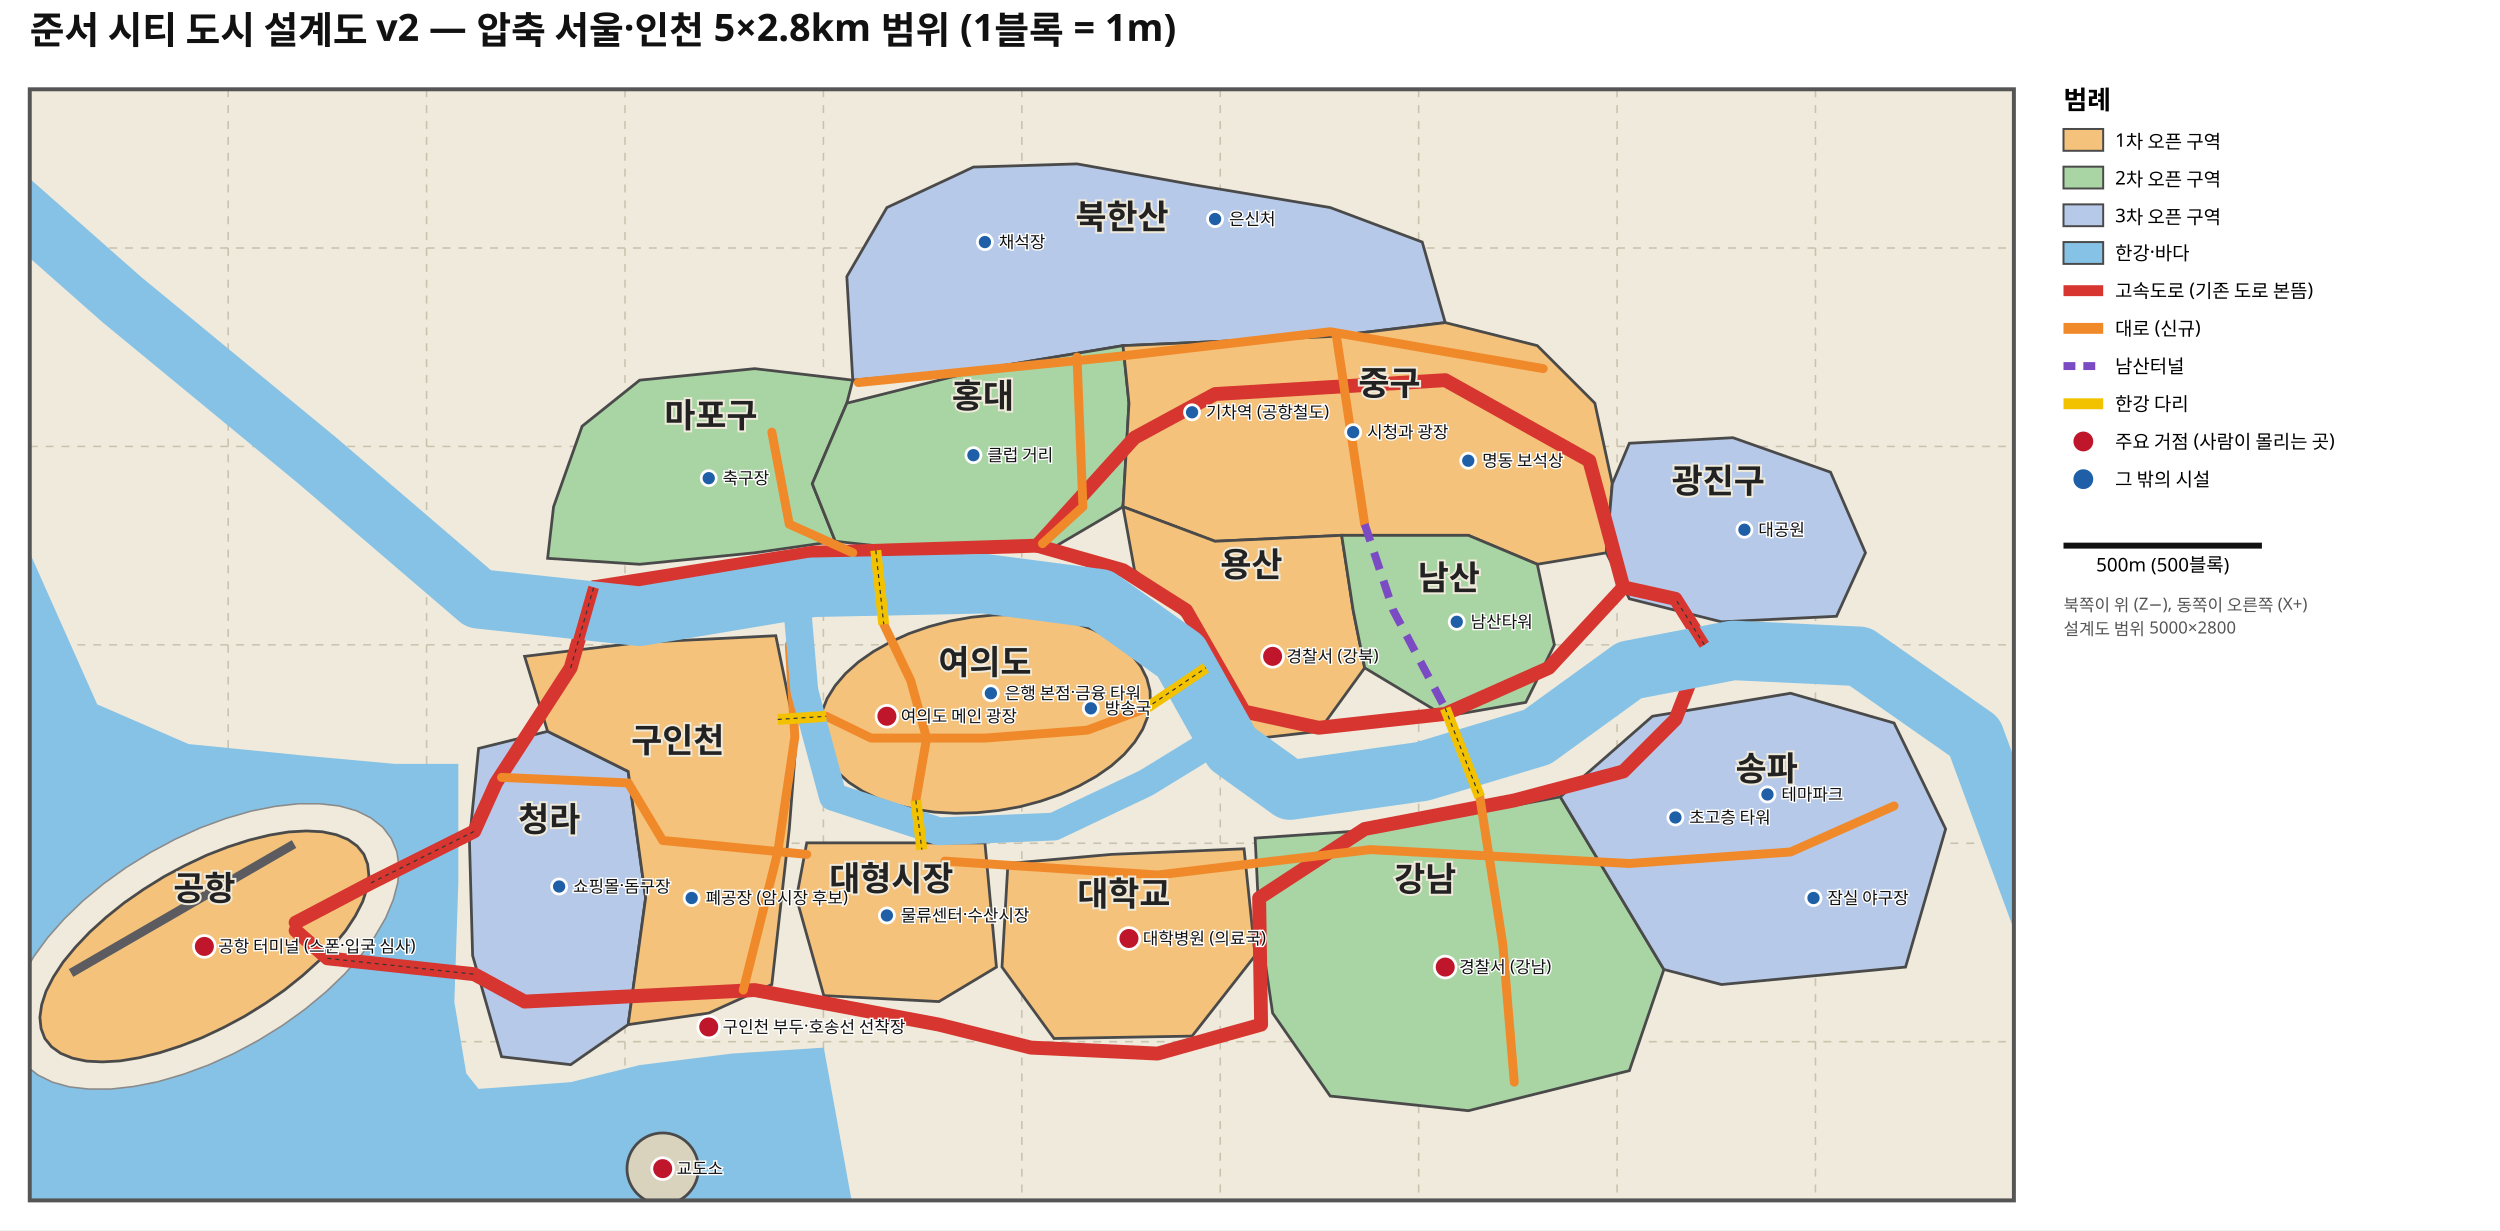
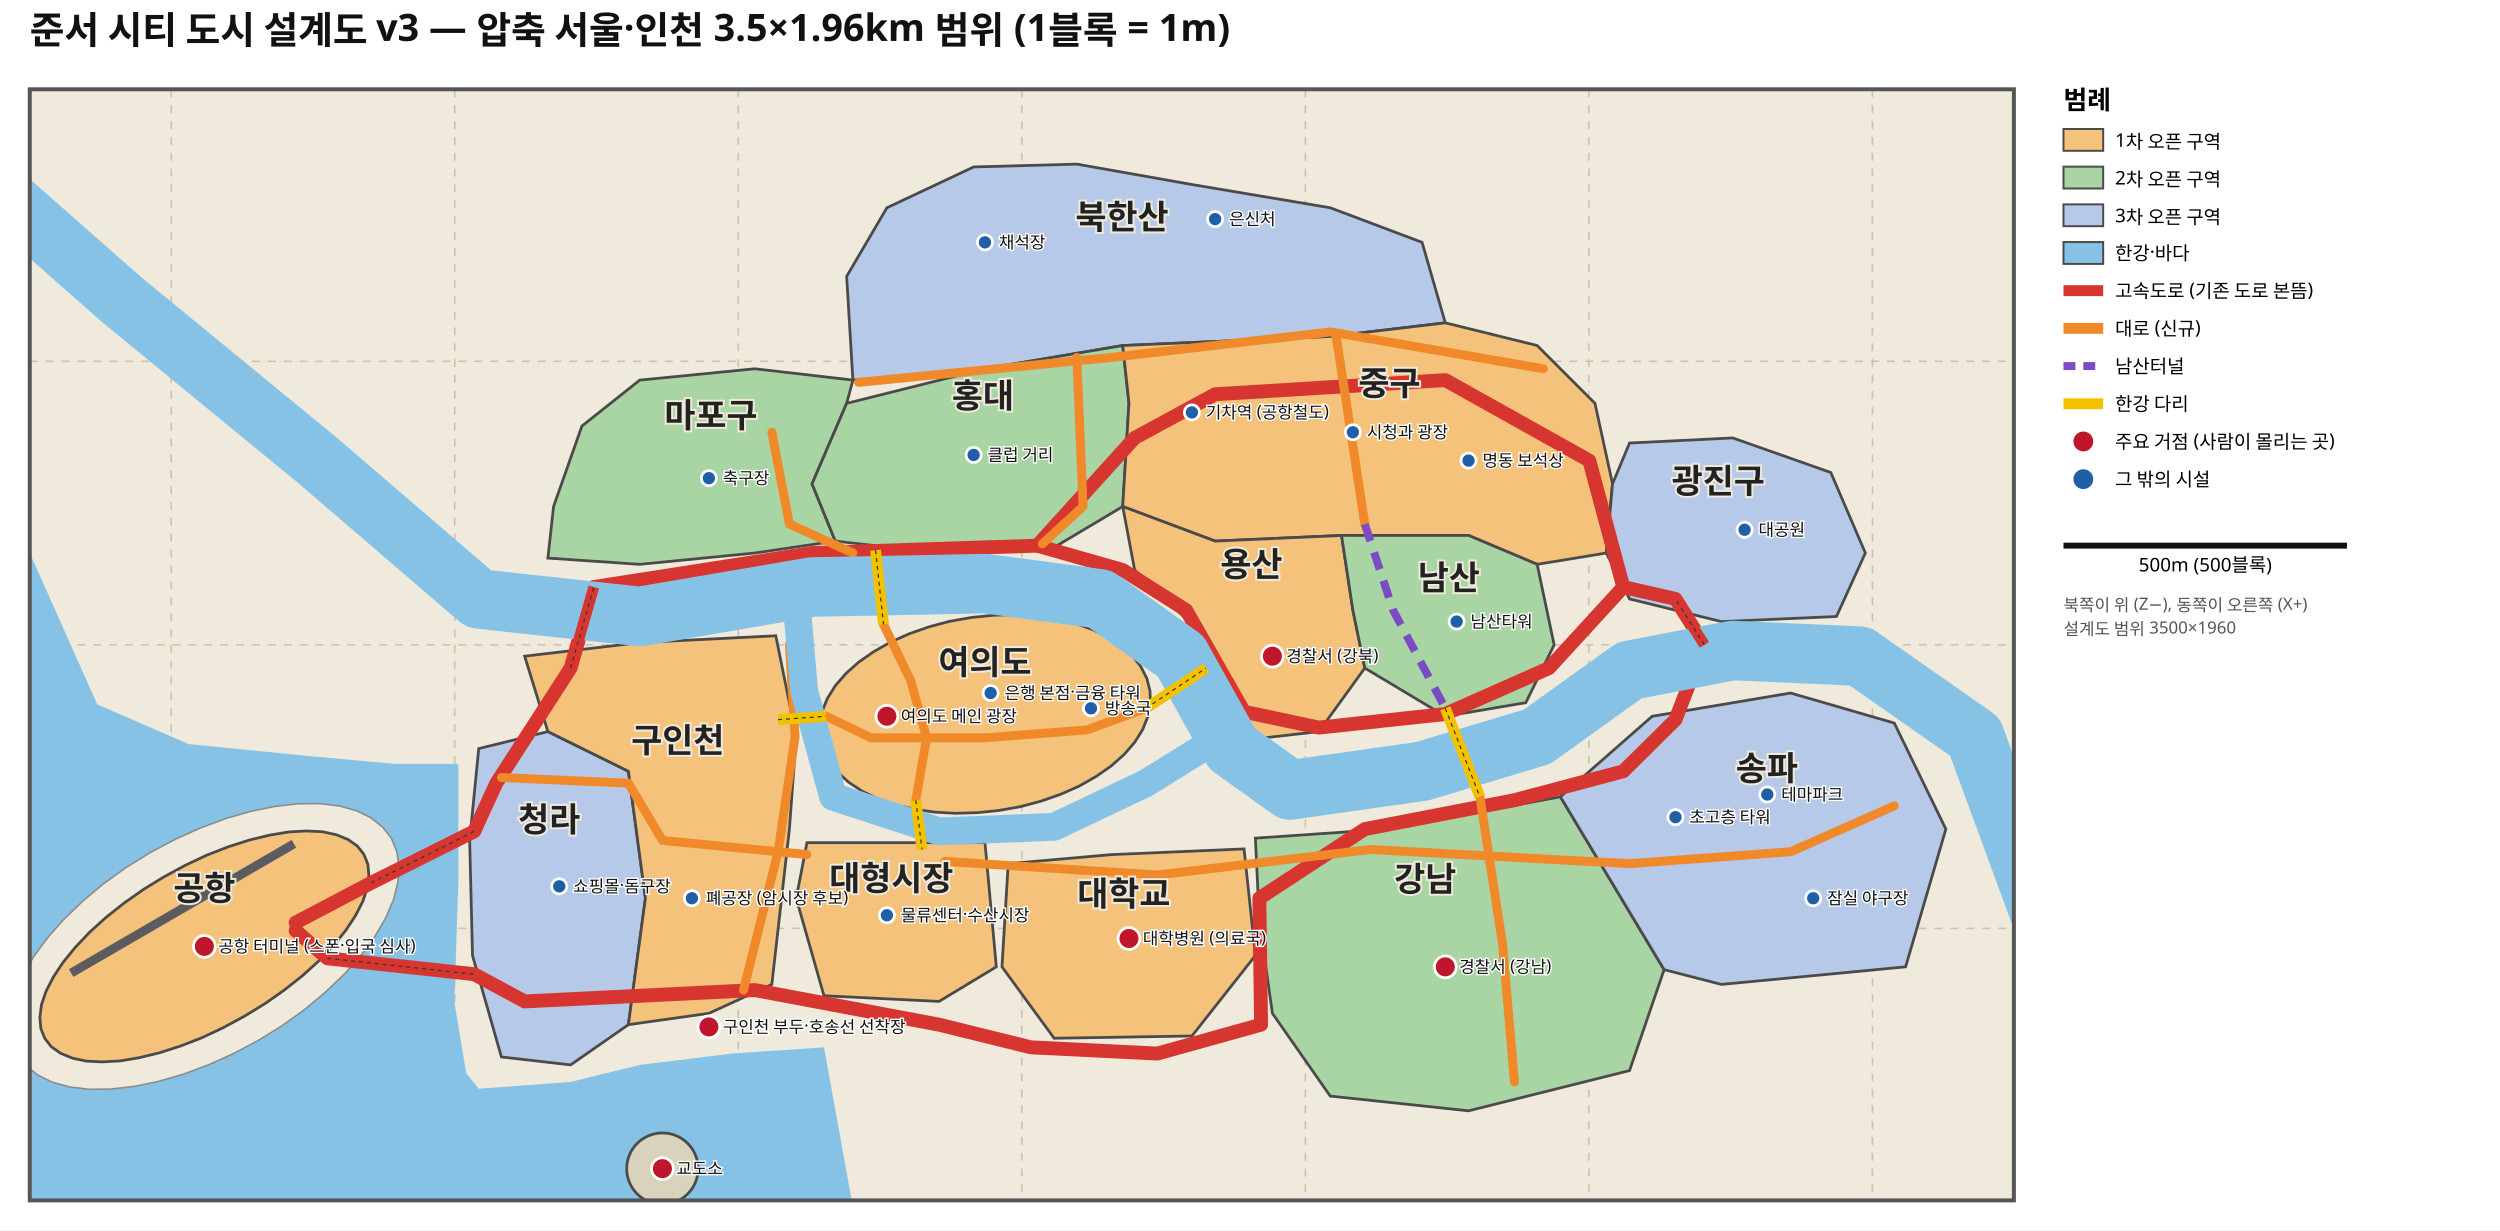
<svg xmlns="http://www.w3.org/2000/svg" viewBox="-5150 -3250 12600 6200" width="2520" height="1240" font-family="'WenQuanYi Zen Hei','Noto Sans KR','Malgun Gothic',sans-serif">
  <rect x="-5150" y="-3250" width="12600" height="6200" fill="#ffffff" />
  <defs>
    <clipPath id="border">
      <rect x="-5000" y="-2800" width="10000" height="5600" />
    </clipPath>
  </defs>
  <rect x="-5000" y="-2800" width="10000" height="5600" fill="#efeadb" />
  <g clip-path="url(#border)">
-     <line x1="-5000" y1="-2800" x2="-5000" y2="2800" stroke="#c9c2ad" stroke-width="8" stroke-dasharray="40 40" />
-     <text x="-5000" y="-2840" font-size="90" text-anchor="middle" fill="#777">X -2500</text>
-     <line x1="-4000" y1="-2800" x2="-4000" y2="2800" stroke="#c9c2ad" stroke-width="8" stroke-dasharray="40 40" />
-     <text x="-4000" y="-2840" font-size="90" text-anchor="middle" fill="#777">X -2000</text>
-     <line x1="-3000" y1="-2800" x2="-3000" y2="2800" stroke="#c9c2ad" stroke-width="8" stroke-dasharray="40 40" />
-     <text x="-3000" y="-2840" font-size="90" text-anchor="middle" fill="#777">X -1500</text>
-     <line x1="-2000" y1="-2800" x2="-2000" y2="2800" stroke="#c9c2ad" stroke-width="8" stroke-dasharray="40 40" />
-     <text x="-2000" y="-2840" font-size="90" text-anchor="middle" fill="#777">X -1000</text>
-     <line x1="-1000" y1="-2800" x2="-1000" y2="2800" stroke="#c9c2ad" stroke-width="8" stroke-dasharray="40 40" />
-     <text x="-1000" y="-2840" font-size="90" text-anchor="middle" fill="#777">X -500</text>
+     <line x1="-5716" y1="-2800" x2="-5716" y2="2800" stroke="#c9c2ad" stroke-width="8" stroke-dasharray="40 40" />
+     <text x="-5716" y="-2840" font-size="90" text-anchor="middle" fill="#777">X -2001</text>
+     <line x1="-4287" y1="-2800" x2="-4287" y2="2800" stroke="#c9c2ad" stroke-width="8" stroke-dasharray="40 40" />
+     <text x="-4287" y="-2840" font-size="90" text-anchor="middle" fill="#777">X -1500</text>
+     <line x1="-2858" y1="-2800" x2="-2858" y2="2800" stroke="#c9c2ad" stroke-width="8" stroke-dasharray="40 40" />
+     <text x="-2858" y="-2840" font-size="90" text-anchor="middle" fill="#777">X -1000</text>
+     <line x1="-1429" y1="-2800" x2="-1429" y2="2800" stroke="#c9c2ad" stroke-width="8" stroke-dasharray="40 40" />
+     <text x="-1429" y="-2840" font-size="90" text-anchor="middle" fill="#777">X -500</text>
    <line x1="0" y1="-2800" x2="0" y2="2800" stroke="#c9c2ad" stroke-width="8" stroke-dasharray="40 40" />
    <text x="0" y="-2840" font-size="90" text-anchor="middle" fill="#777">X 0</text>
-     <line x1="1000" y1="-2800" x2="1000" y2="2800" stroke="#c9c2ad" stroke-width="8" stroke-dasharray="40 40" />
-     <text x="1000" y="-2840" font-size="90" text-anchor="middle" fill="#777">X 500</text>
-     <line x1="2000" y1="-2800" x2="2000" y2="2800" stroke="#c9c2ad" stroke-width="8" stroke-dasharray="40 40" />
-     <text x="2000" y="-2840" font-size="90" text-anchor="middle" fill="#777">X 1000</text>
-     <line x1="3000" y1="-2800" x2="3000" y2="2800" stroke="#c9c2ad" stroke-width="8" stroke-dasharray="40 40" />
-     <text x="3000" y="-2840" font-size="90" text-anchor="middle" fill="#777">X 1500</text>
-     <line x1="4000" y1="-2800" x2="4000" y2="2800" stroke="#c9c2ad" stroke-width="8" stroke-dasharray="40 40" />
-     <text x="4000" y="-2840" font-size="90" text-anchor="middle" fill="#777">X 2000</text>
-     <line x1="5000" y1="-2800" x2="5000" y2="2800" stroke="#c9c2ad" stroke-width="8" stroke-dasharray="40 40" />
-     <text x="5000" y="-2840" font-size="90" text-anchor="middle" fill="#777">X 2500</text>
-     <line x1="-5000" y1="-3000" x2="5000" y2="-3000" stroke="#c9c2ad" stroke-width="8" stroke-dasharray="40 40" />
-     <text x="-5030" y="-2970" font-size="90" text-anchor="end" fill="#777">Z -1500</text>
-     <line x1="-5000" y1="-2000" x2="5000" y2="-2000" stroke="#c9c2ad" stroke-width="8" stroke-dasharray="40 40" />
-     <text x="-5030" y="-1970" font-size="90" text-anchor="end" fill="#777">Z -1000</text>
-     <line x1="-5000" y1="-1000" x2="5000" y2="-1000" stroke="#c9c2ad" stroke-width="8" stroke-dasharray="40 40" />
-     <text x="-5030" y="-970" font-size="90" text-anchor="end" fill="#777">Z -500</text>
+     <line x1="1429" y1="-2800" x2="1429" y2="2800" stroke="#c9c2ad" stroke-width="8" stroke-dasharray="40 40" />
+     <text x="1429" y="-2840" font-size="90" text-anchor="middle" fill="#777">X 500</text>
+     <line x1="2858" y1="-2800" x2="2858" y2="2800" stroke="#c9c2ad" stroke-width="8" stroke-dasharray="40 40" />
+     <text x="2858" y="-2840" font-size="90" text-anchor="middle" fill="#777">X 1000</text>
+     <line x1="4287" y1="-2800" x2="4287" y2="2800" stroke="#c9c2ad" stroke-width="8" stroke-dasharray="40 40" />
+     <text x="4287" y="-2840" font-size="90" text-anchor="middle" fill="#777">X 1500</text>
+     <line x1="-5000" y1="-2858" x2="5000" y2="-2858" stroke="#c9c2ad" stroke-width="8" stroke-dasharray="40 40" />
+     <text x="-5030" y="-2828" font-size="90" text-anchor="end" fill="#777">Z -1000</text>
+     <line x1="-5000" y1="-1429" x2="5000" y2="-1429" stroke="#c9c2ad" stroke-width="8" stroke-dasharray="40 40" />
+     <text x="-5030" y="-1399" font-size="90" text-anchor="end" fill="#777">Z -500</text>
    <line x1="-5000" y1="0" x2="5000" y2="0" stroke="#c9c2ad" stroke-width="8" stroke-dasharray="40 40" />
    <text x="-5030" y="30" font-size="90" text-anchor="end" fill="#777">Z 0</text>
-     <line x1="-5000" y1="1000" x2="5000" y2="1000" stroke="#c9c2ad" stroke-width="8" stroke-dasharray="40 40" />
-     <text x="-5030" y="1030" font-size="90" text-anchor="end" fill="#777">Z 500</text>
-     <line x1="-5000" y1="2000" x2="5000" y2="2000" stroke="#c9c2ad" stroke-width="8" stroke-dasharray="40 40" />
-     <text x="-5030" y="2030" font-size="90" text-anchor="end" fill="#777">Z 1000</text>
-     <polygon points="-5986.0,-1218.0 -5000.0,-464.0 -4660.0,300.0 -4200.0,500.0 -3600.0,560.0 -3160.0,600.0 -2840.0,600.0 -2840.0,1200.0 -2860.0,1800.0 -2800.0,2160.0 -2738.0,2238.0 -2274.0,2204.0 -1926.0,2118.0 -1462.0,2060.0 -998.0,2030.0 -766.0,3306.0 -5986.0,3306.0" fill="#86c2e6" />
-     <circle cx="-1810.0" cy="2640.0" r="180.0" fill="#d9d2bd" stroke="#4a4a4a" stroke-width="14" />
-     <polygon points="-3178,976 -3150,1042 -3139,1117 -3145,1198 -3168,1285 -3206,1376 -3261,1470 -3330,1564 -3412,1658 -3507,1749 -3612,1836 -3726,1918 -3847,1993 -3972,2060 -4100,2118 -4228,2165 -4355,2202 -4477,2226 -4593,2239 -4701,2239 -4800,2228 -4886,2204 -4959,2168 -5019,2121 -5062,2064 -5090,1998 -5101,1923 -5095,1842 -5072,1755 -5034,1664 -4979,1570 -4910,1476 -4828,1383 -4733,1291 -4628,1204 -4514,1122 -4393,1047 -4268,980 -4140,922 -4012,875 -3885,838 -3763,814 -3647,801 -3539,801 -3440,812 -3354,836 -3281,872 -3221,919" fill="#efeadb" stroke="#8a8a8a" stroke-width="8" />
-     <polygon points="-852.0,-1334.0 -882.0,-1856.0 -680.0,-2204.0 -244.0,-2408.0 278.0,-2424.0 858.0,-2320.0 1554.0,-2204.0 2018.0,-2030.0 2134.0,-1624.0 1554.0,-1554.0 510.0,-1508.0 -186.0,-1392.0" fill="#b7c9e8" stroke="#4a4a4a" stroke-width="14" />
-     <polygon points="-2390.0,-436.0 -2360.0,-696.0 -2216.0,-1102.0 -1926.0,-1334.0 -1346.0,-1392.0 -852.0,-1334.0 -882.0,-1218.0 -1056.0,-812.0 -940.0,-522.0 -1346.0,-464.0 -1926.0,-406.0" fill="#a9d4a3" stroke="#4a4a4a" stroke-width="14" />
-     <polygon points="-186.0,-1392.0 510.0,-1508.0 540.0,-1218.0 510.0,-696.0 162.0,-492.0 -418.0,-464.0 -940.0,-522.0 -1056.0,-812.0 -882.0,-1218.0" fill="#a9d4a3" stroke="#4a4a4a" stroke-width="14" />
-     <polygon points="510.0,-1508.0 1554.0,-1554.0 2134.0,-1624.0 2598.0,-1508.0 2888.0,-1218.0 2976.0,-812.0 2946.0,-464.0 2598.0,-406.0 2250.0,-552.0 1612.0,-552.0 974.0,-522.0 510.0,-696.0 540.0,-1218.0" fill="#f4c27a" stroke="#4a4a4a" stroke-width="14" />
-     <polygon points="2946.0,-464.0 2976.0,-812.0 3062.0,-1016.0 3584.0,-1044.0 4076.0,-870.0 4252.0,-464.0 4106.0,-144.0 3526.0,-116.0 3062.0,-232.0" fill="#b7c9e8" stroke="#4a4a4a" stroke-width="14" />
-     <polygon points="510.0,-696.0 974.0,-522.0 1612.0,-552.0 1670.0,-174.0 1728.0,116.0 1496.0,436.0 1148.0,476.0 1004.0,232.0 858.0,-104.0 568.0,-376.0" fill="#f4c27a" stroke="#4a4a4a" stroke-width="14" />
-     <polygon points="1612.0,-552.0 2250.0,-552.0 2598.0,-406.0 2684.0,0.0 2540.0,290.0 2134.0,360.0 1728.0,116.0 1670.0,-174.0" fill="#a9d4a3" stroke="#4a4a4a" stroke-width="14" />
-     <polygon points="646,231 648,296 635,361 609,426 569,490 516,552 451,610 375,663 289,711 196,753 95,788 -10,816 -118,835 -227,846 -335,849 -441,843 -543,828 -638,806 -726,775 -804,737 -872,693 -928,642 -972,587 -1002,527 -1018,465 -1020,400 -1007,335 -981,270 -941,206 -888,144 -823,86 -747,33 -661,-15 -568,-57 -467,-92 -362,-120 -254,-139 -145,-150 -37,-153 69,-147 171,-132 266,-110 354,-79 432,-41 500,3 556,54 600,109 630,169" fill="#f4c27a" stroke="#4a4a4a" stroke-width="14" />
-     <polygon points="-3316,1056 -3297,1106 -3291,1163 -3300,1226 -3322,1294 -3359,1366 -3408,1441 -3470,1516 -3542,1592 -3625,1667 -3716,1740 -3814,1808 -3917,1872 -4024,1929 -4132,1980 -4240,2022 -4346,2056 -4448,2081 -4545,2097 -4634,2102 -4714,2098 -4785,2083 -4844,2059 -4890,2026 -4924,1984 -4943,1934 -4949,1877 -4940,1814 -4918,1746 -4881,1674 -4832,1599 -4770,1524 -4698,1448 -4615,1373 -4524,1300 -4426,1232 -4323,1168 -4216,1111 -4108,1060 -4000,1018 -3894,984 -3792,959 -3695,943 -3606,938 -3526,942 -3455,957 -3396,981 -3350,1014" fill="#f4c27a" stroke="#4a4a4a" stroke-width="14" />
-     <polygon points="-2738.0,522.0 -2390.0,436.0 -1984.0,638.0 -1896.0,1276.0 -1984.0,1914.0 -2274.0,2116.0 -2622.0,2076.0 -2768.0,1566.0 -2784.0,986.0" fill="#b7c9e8" stroke="#4a4a4a" stroke-width="14" />
-     <polygon points="-2506.0,58.0 -1926.0,-12.0 -1240.0,-46.0 -1136.0,464.0 -1172.0,928.0 -1260.0,1712.0 -1578.0,1856.0 -1984.0,1914.0 -1896.0,1276.0 -1984.0,638.0 -2390.0,436.0" fill="#f4c27a" stroke="#4a4a4a" stroke-width="14" />
-     <polygon points="-1084.0,998.0 -186.0,998.0 -128.0,1624.0 -418.0,1798.0 -998.0,1768.0 -1136.0,1276.0" fill="#f4c27a" stroke="#4a4a4a" stroke-width="14" />
-     <polygon points="-70.0,1102.0 452.0,1056.0 1120.0,1028.0 1176.0,1566.0 858.0,1972.0 162.0,1984.0 -100.0,1624.0" fill="#f4c27a" stroke="#4a4a4a" stroke-width="14" />
-     <polygon points="1176.0,974.0 1844.0,928.0 2714.0,766.0 3236.0,1636.0 3062.0,2146.0 2250.0,2348.0 1554.0,2274.0 1264.0,1856.0 1196.0,1392.0" fill="#a9d4a3" stroke="#4a4a4a" stroke-width="14" />
-     <polygon points="2714.0,766.0 3178.0,360.0 3874.0,244.0 4396.0,394.0 4656.0,928.0 4454.0,1624.0 3526.0,1712.0 3236.0,1636.0" fill="#b7c9e8" stroke="#4a4a4a" stroke-width="14" />
-     <polyline points="-3660.0,1400.0 -3280.0,1200.0 -2760.0,940.0 -2650.0,696.0 -2274.0,116.0 -2158.0,-290.0" fill="none" stroke="#d6362f" stroke-width="70" stroke-linejoin="round" stroke-linecap="round" />
-     <polyline points="-2158.0,-290.0 -1056.0,-464.0 76.0,-500.0 568.0,-1044.0 974.0,-1264.0 2134.0,-1334.0 2860.0,-928.0 3032.0,-290.0" fill="none" stroke="#d6362f" stroke-width="70" stroke-linejoin="round" stroke-linecap="round" />
-     <polyline points="76.0,-500.0 510.0,-376.0 828.0,-174.0 1120.0,336.0 1496.0,418.0 2134.0,348.0 2656.0,116.0 3032.0,-290.0" fill="none" stroke="#d6362f" stroke-width="70" stroke-linejoin="round" stroke-linecap="round" />
-     <polyline points="-3660.0,1440.0 -3500.0,1580.0 -2760.0,1660.0 -2506.0,1798.0 -1346.0,1740.0 -418.0,1914.0 46.0,2030.0 684.0,2060.0 1206.0,1914.0 1196.0,1276.0 1728.0,928.0 2482.0,784.0 3032.0,638.0 3294.0,376.0 3440.0,0.0 3294.0,-232.0 3032.0,-290.0" fill="none" stroke="#d6362f" stroke-width="70" stroke-linejoin="round" stroke-linecap="round" />
-     <polyline points="-824.0,-1322.0 452.0,-1450.0 1554.0,-1578.0 2628.0,-1392.0" fill="none" stroke="#f0892a" stroke-width="45" stroke-linejoin="round" stroke-linecap="round" />
-     <polyline points="278.0,-1450.0 308.0,-696.0 104.0,-510.0" fill="none" stroke="#f0892a" stroke-width="45" stroke-linejoin="round" stroke-linecap="round" />
-     <polyline points="-1260.0,-1072.0 -1172.0,-608.0 -852.0,-464.0" fill="none" stroke="#f0892a" stroke-width="45" stroke-linejoin="round" stroke-linecap="round" />
-     <polyline points="1584.0,-1566.0 1728.0,-608.0" fill="none" stroke="#f0892a" stroke-width="45" stroke-linejoin="round" stroke-linecap="round" />
-     <polyline points="2308.0,766.0 2424.0,1508.0 2482.0,2204.0" fill="none" stroke="#f0892a" stroke-width="45" stroke-linejoin="round" stroke-linecap="round" />
-     <polyline points="-388.0,1090.0 684.0,1160.0 1756.0,1032.0 3062.0,1102.0 3874.0,1044.0 4396.0,812.0" fill="none" stroke="#f0892a" stroke-width="45" stroke-linejoin="round" stroke-linecap="round" />
-     <polyline points="-2622.0,668.0 -1984.0,696.0 -1810.0,986.0 -1084.0,1056.0" fill="none" stroke="#f0892a" stroke-width="45" stroke-linejoin="round" stroke-linecap="round" />
-     <polyline points="-1172.0,0.0 -1144.0,464.0 -1230.0,1044.0 -1404.0,1740.0" fill="none" stroke="#f0892a" stroke-width="45" stroke-linejoin="round" stroke-linecap="round" />
-     <polyline points="1728.0,-608.0 1872.0,-174.0 2134.0,320.0" fill="none" stroke="#7b4bc4" stroke-width="40" stroke-dasharray="90 60" />
-     <polyline points="-4792.0,1654.0 -3668.0,1004.0" fill="none" stroke="#5b5b60" stroke-width="45" stroke-linecap="butt" />
-     <polyline points="-986.0,360.0 -760.0,470.0 -186.0,470.0 330.0,430.0 626.0,320.0" fill="none" stroke="#f0892a" stroke-width="45" stroke-linejoin="round" stroke-linecap="round" />
-     <polyline points="-696.0,-104.0 -560.0,180.0 -480.0,470.0" fill="none" stroke="#f0892a" stroke-width="45" stroke-linejoin="round" stroke-linecap="round" />
-     <polyline points="-480.0,470.0 -534.0,784.0" fill="none" stroke="#f0892a" stroke-width="45" stroke-linejoin="round" stroke-linecap="round" />
-     <polyline points="-5522.0,-2610.0 -4536.0,-1740.0 -3550.0,-928.0 -2738.0,-232.0 -1926.0,-144.0 -1056.0,-290.0 -186.0,-308.0 394.0,-232.0 800.0,58.0 1060.0,522.0 1352.0,732.0 2018.0,638.0 2598.0,464.0 3062.0,128.0 3584.0,28.0 4222.0,58.0 4802.0,464.0 5208.0,1566.0 5556.0,3248.0" fill="none" stroke="#86c2e6" stroke-width="300.0" stroke-linejoin="round" stroke-linecap="round" />
-     <polyline points="-1136.0,-232.0 -1096.0,232.0 -952.0,766.0 -418.0,940.0 162.0,916.0 626.0,696.0 1004.0,464.0" fill="none" stroke="#86c2e6" stroke-width="140.0" stroke-linejoin="round" stroke-linecap="round" />
-     <polyline points="-736.0,-476.0 -696.0,-104.0" fill="none" stroke="#f2c200" stroke-width="55" stroke-linecap="butt" />
-     <polyline points="-736.0,-476.0 -696.0,-104.0" fill="none" stroke="#333" stroke-width="6" stroke-dasharray="20 20" />
-     <polyline points="-1230.0,376.0 -986.0,360.0" fill="none" stroke="#f2c200" stroke-width="55" stroke-linecap="butt" />
-     <polyline points="-1230.0,376.0 -986.0,360.0" fill="none" stroke="#333" stroke-width="6" stroke-dasharray="20 20" />
-     <polyline points="626.0,320.0 928.0,116.0" fill="none" stroke="#f2c200" stroke-width="55" stroke-linecap="butt" />
-     <polyline points="626.0,320.0 928.0,116.0" fill="none" stroke="#333" stroke-width="6" stroke-dasharray="20 20" />
-     <polyline points="2134.0,320.0 2308.0,766.0" fill="none" stroke="#f2c200" stroke-width="55" stroke-linecap="butt" />
-     <polyline points="2134.0,320.0 2308.0,766.0" fill="none" stroke="#333" stroke-width="6" stroke-dasharray="20 20" />
-     <polyline points="-534.0,784.0 -504.0,1032.0" fill="none" stroke="#f2c200" stroke-width="55" stroke-linecap="butt" />
-     <polyline points="-534.0,784.0 -504.0,1032.0" fill="none" stroke="#333" stroke-width="6" stroke-dasharray="20 20" />
-     <polyline points="-2274.0,116.0 -2158.0,-290.0" fill="none" stroke="#d6362f" stroke-width="55" stroke-linecap="butt" />
-     <polyline points="-2274.0,116.0 -2158.0,-290.0" fill="none" stroke="#333" stroke-width="6" stroke-dasharray="20 20" />
-     <polyline points="3440.0,0.0 3294.0,-232.0" fill="none" stroke="#d6362f" stroke-width="55" stroke-linecap="butt" />
-     <polyline points="3440.0,0.0 3294.0,-232.0" fill="none" stroke="#333" stroke-width="6" stroke-dasharray="20 20" />
+     <line x1="-5000" y1="1429" x2="5000" y2="1429" stroke="#c9c2ad" stroke-width="8" stroke-dasharray="40 40" />
+     <text x="-5030" y="1459" font-size="90" text-anchor="end" fill="#777">Z 500</text>
+     <polygon points="-5985.714,-1217.143 -5000.0,-462.857 -4660.0,300.0 -4200.0,500.0 -3600.0,560.0 -3160.0,600.0 -2840.0,600.0 -2840.0,1200.0 -2860.0,1800.0 -2800.0,2160.0 -2737.143,2237.143 -2274.286,2202.857 -1925.714,2117.143 -1462.857,2060.0 -997.143,2028.571 -765.714,3305.714 -5985.714,3305.714" fill="#86c2e6" />
+     <circle cx="-1811.429" cy="2640.0" r="180.0" fill="#d9d2bd" stroke="#4a4a4a" stroke-width="14" />
+     <polygon points="-3177,976 -3150,1042 -3139,1117 -3145,1198 -3167,1285 -3206,1376 -3260,1469 -3330,1564 -3412,1657 -3507,1748 -3612,1836 -3726,1918 -3847,1993 -3973,2060 -4100,2117 -4229,2165 -4355,2201 -4477,2226 -4594,2239 -4702,2240 -4800,2228 -4887,2204 -4960,2168 -5019,2121 -5063,2064 -5090,1998 -5101,1923 -5095,1842 -5073,1755 -5034,1664 -4980,1571 -4910,1476 -4828,1383 -4733,1292 -4628,1204 -4514,1122 -4393,1047 -4267,980 -4140,923 -4011,875 -3885,839 -3763,814 -3646,801 -3538,800 -3440,812 -3353,836 -3280,872 -3221,919" fill="#efeadb" stroke="#8a8a8a" stroke-width="8" />
+     <polygon points="-851.429,-1334.286 -882.857,-1857.143 -680.0,-2202.857 -242.857,-2408.571 277.143,-2422.857 857.143,-2320.0 1554.286,-2202.857 2017.143,-2028.571 2134.286,-1622.857 1554.286,-1554.286 508.571,-1508.571 -185.714,-1391.429" fill="#b7c9e8" stroke="#4a4a4a" stroke-width="14" />
+     <polygon points="-2388.571,-437.143 -2360.0,-697.143 -2217.143,-1102.857 -1925.714,-1334.286 -1345.714,-1391.429 -851.429,-1334.286 -882.857,-1217.143 -1057.143,-811.429 -940.0,-522.857 -1345.714,-462.857 -1925.714,-405.714" fill="#a9d4a3" stroke="#4a4a4a" stroke-width="14" />
+     <polygon points="-185.714,-1391.429 508.571,-1508.571 540.0,-1217.143 508.571,-697.143 162.857,-491.429 -417.143,-462.857 -940.0,-522.857 -1057.143,-811.429 -882.857,-1217.143" fill="#a9d4a3" stroke="#4a4a4a" stroke-width="14" />
+     <polygon points="508.571,-1508.571 1554.286,-1554.286 2134.286,-1622.857 2597.143,-1508.571 2888.571,-1217.143 2977.143,-811.429 2945.714,-462.857 2597.143,-405.714 2251.429,-551.429 1611.429,-551.429 974.286,-522.857 508.571,-697.143 540.0,-1217.143" fill="#f4c27a" stroke="#4a4a4a" stroke-width="14" />
+     <polygon points="2945.714,-462.857 2977.143,-811.429 3062.857,-1017.143 3582.857,-1042.857 4077.143,-868.571 4251.429,-462.857 4105.714,-142.857 3525.714,-117.143 3062.857,-231.429" fill="#b7c9e8" stroke="#4a4a4a" stroke-width="14" />
+     <polygon points="508.571,-697.143 974.286,-522.857 1611.429,-551.429 1668.571,-174.286 1728.571,117.143 1497.143,437.143 1148.571,477.143 1002.857,231.429 857.143,-102.857 568.571,-377.143" fill="#f4c27a" stroke="#4a4a4a" stroke-width="14" />
+     <polygon points="1611.429,-551.429 2251.429,-551.429 2597.143,-405.714 2682.857,0.0 2540.0,291.429 2134.286,360.0 1728.571,117.143 1668.571,-174.286" fill="#a9d4a3" stroke="#4a4a4a" stroke-width="14" />
+     <polygon points="646,232 648,296 635,362 609,427 569,491 516,552 451,610 375,663 289,712 196,753 96,788 -9,816 -117,835 -226,846 -335,849 -441,843 -542,828 -638,806 -726,775 -804,738 -872,693 -928,643 -971,587 -1001,528 -1018,465 -1019,401 -1007,336 -980,270 -940,206 -887,145 -822,87 -746,34 -661,-14 -567,-56 -467,-91 -362,-119 -254,-138 -145,-149 -36,-152 69,-146 171,-131 266,-109 354,-78 433,-40 500,4 557,54 600,110 630,169" fill="#f4c27a" stroke="#4a4a4a" stroke-width="14" />
+     <polygon points="-3316,1056 -3296,1106 -3291,1162 -3299,1226 -3322,1294 -3359,1366 -3408,1440 -3470,1516 -3542,1592 -3625,1667 -3716,1739 -3814,1808 -3917,1871 -4024,1929 -4132,1980 -4240,2022 -4346,2056 -4449,2081 -4545,2097 -4634,2102 -4715,2098 -4785,2083 -4844,2059 -4891,2026 -4924,1984 -4944,1934 -4949,1878 -4941,1814 -4918,1746 -4881,1674 -4832,1600 -4770,1524 -4698,1448 -4615,1373 -4524,1301 -4426,1232 -4323,1169 -4216,1111 -4108,1060 -4000,1018 -3894,984 -3791,959 -3695,943 -3606,938 -3525,942 -3455,957 -3396,981 -3349,1014" fill="#f4c27a" stroke="#4a4a4a" stroke-width="14" />
+     <polygon points="-2737.143,522.857 -2388.571,437.143 -1982.857,637.143 -1897.143,1277.143 -1982.857,1914.286 -2274.286,2117.143 -2622.857,2077.143 -2768.571,1565.714 -2782.857,985.714" fill="#b7c9e8" stroke="#4a4a4a" stroke-width="14" />
+     <polygon points="-2505.714,57.143 -1925.714,-11.429 -1240.0,-45.714 -1137.143,462.857 -1171.429,928.571 -1260.0,1711.429 -1577.143,1857.143 -1982.857,1914.286 -1897.143,1277.143 -1982.857,637.143 -2388.571,437.143" fill="#f4c27a" stroke="#4a4a4a" stroke-width="14" />
+     <polygon points="-1082.857,997.143 -185.714,997.143 -128.571,1622.857 -417.143,1797.143 -997.143,1768.571 -1137.143,1277.143" fill="#f4c27a" stroke="#4a4a4a" stroke-width="14" />
+     <polygon points="-68.571,1102.857 451.429,1057.143 1120.0,1028.571 1177.143,1565.714 857.143,1971.429 162.857,1982.857 -100.0,1622.857" fill="#f4c27a" stroke="#4a4a4a" stroke-width="14" />
+     <polygon points="1177.143,974.286 1842.857,928.571 2714.286,765.714 3237.143,1637.143 3062.857,2145.714 2251.429,2348.571 1554.286,2274.286 1262.857,1857.143 1197.143,1391.429" fill="#a9d4a3" stroke="#4a4a4a" stroke-width="14" />
+     <polygon points="2714.286,765.714 3177.143,360.0 3874.286,242.857 4397.143,394.286 4657.143,928.571 4454.286,1622.857 3525.714,1711.429 3237.143,1637.143" fill="#b7c9e8" stroke="#4a4a4a" stroke-width="14" />
+     <polyline points="-3660.0,1400.0 -3280.0,1200.0 -2760.0,940.0 -2648.571,697.143 -2274.286,117.143 -2157.143,-291.429" fill="none" stroke="#d6362f" stroke-width="70" stroke-linejoin="round" stroke-linecap="round" />
+     <polyline points="-2157.143,-291.429 -1057.143,-462.857 77.143,-500.0 568.571,-1042.857 974.286,-1262.857 2134.286,-1334.286 2860.0,-928.571 3031.429,-291.429" fill="none" stroke="#d6362f" stroke-width="70" stroke-linejoin="round" stroke-linecap="round" />
+     <polyline points="77.143,-500.0 508.571,-377.143 828.571,-174.286 1120.0,337.143 1497.143,417.143 2134.286,348.571 2657.143,117.143 3031.429,-291.429" fill="none" stroke="#d6362f" stroke-width="70" stroke-linejoin="round" stroke-linecap="round" />
+     <polyline points="-3660.0,1440.0 -3500.0,1580.0 -2760.0,1660.0 -2505.714,1797.143 -1345.714,1740.0 -417.143,1914.286 45.714,2028.571 682.857,2060.0 1205.714,1914.286 1197.143,1277.143 1728.571,928.571 2482.857,782.857 3031.429,637.143 3294.286,377.143 3440.0,0.0 3294.286,-231.429 3031.429,-291.429" fill="none" stroke="#d6362f" stroke-width="70" stroke-linejoin="round" stroke-linecap="round" />
+     <polyline points="-822.857,-1322.857 451.429,-1448.571 1554.286,-1577.143 2628.571,-1391.429" fill="none" stroke="#f0892a" stroke-width="45" stroke-linejoin="round" stroke-linecap="round" />
+     <polyline points="277.143,-1448.571 308.571,-697.143 102.857,-508.571" fill="none" stroke="#f0892a" stroke-width="45" stroke-linejoin="round" stroke-linecap="round" />
+     <polyline points="-1260.0,-1071.429 -1171.429,-608.571 -851.429,-462.857" fill="none" stroke="#f0892a" stroke-width="45" stroke-linejoin="round" stroke-linecap="round" />
+     <polyline points="1582.857,-1565.714 1728.571,-608.571" fill="none" stroke="#f0892a" stroke-width="45" stroke-linejoin="round" stroke-linecap="round" />
+     <polyline points="2308.571,765.714 2422.857,1508.571 2482.857,2202.857" fill="none" stroke="#f0892a" stroke-width="45" stroke-linejoin="round" stroke-linecap="round" />
+     <polyline points="-388.571,1091.429 682.857,1160.0 1757.143,1031.429 3062.857,1102.857 3874.286,1042.857 4397.143,811.429" fill="none" stroke="#f0892a" stroke-width="45" stroke-linejoin="round" stroke-linecap="round" />
+     <polyline points="-2622.857,668.571 -1982.857,697.143 -1811.429,985.714 -1082.857,1057.143" fill="none" stroke="#f0892a" stroke-width="45" stroke-linejoin="round" stroke-linecap="round" />
+     <polyline points="-1171.429,0.0 -1142.857,462.857 -1228.571,1042.857 -1402.857,1740.0" fill="none" stroke="#f0892a" stroke-width="45" stroke-linejoin="round" stroke-linecap="round" />
+     <polyline points="1728.571,-608.571 1871.429,-174.286 2134.286,320.0" fill="none" stroke="#7b4bc4" stroke-width="40" stroke-dasharray="90 60" />
+     <polyline points="-4791.429,1654.286 -3668.571,1002.857" fill="none" stroke="#5b5b60" stroke-width="45" stroke-linecap="butt" />
+     <polyline points="-985.714,360.0 -760.0,468.571 -185.714,468.571 328.571,428.571 625.714,320.0" fill="none" stroke="#f0892a" stroke-width="45" stroke-linejoin="round" stroke-linecap="round" />
+     <polyline points="-697.143,-102.857 -560.0,180.0 -480.0,468.571" fill="none" stroke="#f0892a" stroke-width="45" stroke-linejoin="round" stroke-linecap="round" />
+     <polyline points="-480.0,468.571 -534.286,782.857" fill="none" stroke="#f0892a" stroke-width="45" stroke-linejoin="round" stroke-linecap="round" />
+     <polyline points="-5522.857,-2608.571 -4537.143,-1740.0 -3548.571,-928.571 -2737.143,-231.429 -1925.714,-142.857 -1057.143,-291.429 -185.714,-308.571 394.286,-231.429 800.0,57.143 1060.0,522.857 1351.429,731.429 2017.143,637.143 2597.143,462.857 3062.857,128.571 3582.857,28.571 4222.857,57.143 4802.857,462.857 5208.571,1565.714 5557.143,3248.571" fill="none" stroke="#86c2e6" stroke-width="300.0" stroke-linejoin="round" stroke-linecap="round" />
+     <polyline points="-1137.143,-231.429 -1097.143,231.429 -951.429,765.714 -417.143,940.0 162.857,917.143 625.714,697.143 1002.857,462.857" fill="none" stroke="#86c2e6" stroke-width="140.0" stroke-linejoin="round" stroke-linecap="round" />
+     <polyline points="-737.143,-477.143 -697.143,-102.857" fill="none" stroke="#f2c200" stroke-width="55" stroke-linecap="butt" />
+     <polyline points="-737.143,-477.143 -697.143,-102.857" fill="none" stroke="#333" stroke-width="6" stroke-dasharray="20 20" />
+     <polyline points="-1228.571,377.143 -985.714,360.0" fill="none" stroke="#f2c200" stroke-width="55" stroke-linecap="butt" />
+     <polyline points="-1228.571,377.143 -985.714,360.0" fill="none" stroke="#333" stroke-width="6" stroke-dasharray="20 20" />
+     <polyline points="625.714,320.0 928.571,117.143" fill="none" stroke="#f2c200" stroke-width="55" stroke-linecap="butt" />
+     <polyline points="625.714,320.0 928.571,117.143" fill="none" stroke="#333" stroke-width="6" stroke-dasharray="20 20" />
+     <polyline points="2134.286,320.0 2308.571,765.714" fill="none" stroke="#f2c200" stroke-width="55" stroke-linecap="butt" />
+     <polyline points="2134.286,320.0 2308.571,765.714" fill="none" stroke="#333" stroke-width="6" stroke-dasharray="20 20" />
+     <polyline points="-534.286,782.857 -502.857,1031.429" fill="none" stroke="#f2c200" stroke-width="55" stroke-linecap="butt" />
+     <polyline points="-534.286,782.857 -502.857,1031.429" fill="none" stroke="#333" stroke-width="6" stroke-dasharray="20 20" />
+     <polyline points="-2274.286,117.143 -2157.143,-291.429" fill="none" stroke="#d6362f" stroke-width="55" stroke-linecap="butt" />
+     <polyline points="-2274.286,117.143 -2157.143,-291.429" fill="none" stroke="#333" stroke-width="6" stroke-dasharray="20 20" />
+     <polyline points="3440.0,0.0 3294.286,-231.429" fill="none" stroke="#d6362f" stroke-width="55" stroke-linecap="butt" />
+     <polyline points="3440.0,0.0 3294.286,-231.429" fill="none" stroke="#333" stroke-width="6" stroke-dasharray="20 20" />
    <polyline points="-3280.0,1200.0 -2760.0,940.0" fill="none" stroke="#d6362f" stroke-width="55" stroke-linecap="butt" />
    <polyline points="-3280.0,1200.0 -2760.0,940.0" fill="none" stroke="#333" stroke-width="6" stroke-dasharray="20 20" />
    <polyline points="-3500.0,1580.0 -2760.0,1660.0" fill="none" stroke="#d6362f" stroke-width="55" stroke-linecap="butt" />
    <polyline points="-3500.0,1580.0 -2760.0,1660.0" fill="none" stroke="#333" stroke-width="6" stroke-dasharray="20 20" />
-     <text x="505" y="-2097" font-size="170" font-weight="bold" text-anchor="middle" fill="#222" stroke="#efeadb" stroke-width="20" paint-order="stroke">북한산</text>
+     <text x="505" y="-2096" font-size="170" font-weight="bold" text-anchor="middle" fill="#222" stroke="#efeadb" stroke-width="20" paint-order="stroke">북한산</text>
    <text x="-1567" y="-1096" font-size="170" font-weight="bold" text-anchor="middle" fill="#222" stroke="#efeadb" stroke-width="20" paint-order="stroke">마포구</text>
    <text x="-196" y="-1195" font-size="170" font-weight="bold" text-anchor="middle" fill="#222" stroke="#efeadb" stroke-width="20" paint-order="stroke">홍대</text>
-     <text x="1853" y="-1259" font-size="170" font-weight="bold" text-anchor="middle" fill="#222" stroke="#efeadb" stroke-width="20" paint-order="stroke">중구</text>
-     <text x="3510" y="-766" font-size="170" font-weight="bold" text-anchor="middle" fill="#222" stroke="#efeadb" stroke-width="20" paint-order="stroke">광진구</text>
-     <text x="1157" y="-344" font-size="170" font-weight="bold" text-anchor="middle" fill="#222" stroke="#efeadb" stroke-width="20" paint-order="stroke">용산</text>
+     <text x="1853" y="-1258" font-size="170" font-weight="bold" text-anchor="middle" fill="#222" stroke="#efeadb" stroke-width="20" paint-order="stroke">중구</text>
+     <text x="3510" y="-765" font-size="170" font-weight="bold" text-anchor="middle" fill="#222" stroke="#efeadb" stroke-width="20" paint-order="stroke">광진구</text>
+     <text x="1157" y="-345" font-size="170" font-weight="bold" text-anchor="middle" fill="#222" stroke="#efeadb" stroke-width="20" paint-order="stroke">용산</text>
    <text x="2152" y="-278" font-size="170" font-weight="bold" text-anchor="middle" fill="#222" stroke="#efeadb" stroke-width="20" paint-order="stroke">남산</text>
    <text x="-186" y="148" font-size="170" font-weight="bold" text-anchor="middle" fill="#222" stroke="#efeadb" stroke-width="20" paint-order="stroke">여의도</text>
    <text x="-4120" y="1287" font-size="170" font-weight="bold" text-anchor="middle" fill="#222" stroke="#efeadb" stroke-width="20" paint-order="stroke">공항</text>
-     <text x="-2382" y="940" font-size="170" font-weight="bold" text-anchor="middle" fill="#222" stroke="#efeadb" stroke-width="20" paint-order="stroke">청라</text>
+     <text x="-2382" y="941" font-size="170" font-weight="bold" text-anchor="middle" fill="#222" stroke="#efeadb" stroke-width="20" paint-order="stroke">청라</text>
    <text x="-1734" y="542" font-size="170" font-weight="bold" text-anchor="middle" fill="#222" stroke="#efeadb" stroke-width="20" paint-order="stroke">구인천</text>
-     <text x="-658" y="1238" font-size="170" font-weight="bold" text-anchor="middle" fill="#222" stroke="#efeadb" stroke-width="20" paint-order="stroke">대형시장</text>
+     <text x="-658" y="1237" font-size="170" font-weight="bold" text-anchor="middle" fill="#222" stroke="#efeadb" stroke-width="20" paint-order="stroke">대형시장</text>
    <text x="514" y="1315" font-size="170" font-weight="bold" text-anchor="middle" fill="#222" stroke="#efeadb" stroke-width="20" paint-order="stroke">대학교</text>
    <text x="2033" y="1241" font-size="170" font-weight="bold" text-anchor="middle" fill="#222" stroke="#efeadb" stroke-width="20" paint-order="stroke">강남</text>
-     <text x="3754" y="684" font-size="170" font-weight="bold" text-anchor="middle" fill="#222" stroke="#efeadb" stroke-width="20" paint-order="stroke">송파</text>
+     <text x="3755" y="683" font-size="170" font-weight="bold" text-anchor="middle" fill="#222" stroke="#efeadb" stroke-width="20" paint-order="stroke">송파</text>
  </g>
  <rect x="-5000" y="-2800" width="10000" height="5600" fill="none" stroke="#555" stroke-width="20" />
  <circle cx="-4120.0" cy="1520.0" r="55" fill="#c0162b" stroke="#fff" stroke-width="14" />
  <text x="-4050.0" y="1550.0" font-size="85" fill="#111" stroke="#fff" stroke-width="14" paint-order="stroke">공항 터미널 (스폰·입국 심사)</text>
  <circle cx="-680.0" cy="360.0" r="55" fill="#c0162b" stroke="#fff" stroke-width="14" />
  <text x="-610.0" y="390.0" font-size="85" fill="#111" stroke="#fff" stroke-width="14" paint-order="stroke">여의도 메인 광장</text>
-   <circle cx="-156.0" cy="244.0" r="38" fill="#1f5fa8" stroke="#fff" stroke-width="14" />
-   <text x="-86.0" y="274.0" font-size="85" fill="#111" stroke="#fff" stroke-width="14" paint-order="stroke">은행 본점·금융 타워</text>
-   <circle cx="348.0" cy="320.0" r="38" fill="#1f5fa8" stroke="#fff" stroke-width="14" />
-   <text x="418.0" y="350.0" font-size="85" fill="#111" stroke="#fff" stroke-width="14" paint-order="stroke">방송국</text>
+   <circle cx="-157.143" cy="242.857" r="38" fill="#1f5fa8" stroke="#fff" stroke-width="14" />
+   <text x="-87.143" y="272.857" font-size="85" fill="#111" stroke="#fff" stroke-width="14" paint-order="stroke">은행 본점·금융 타워</text>
+   <circle cx="348.571" cy="320.0" r="38" fill="#1f5fa8" stroke="#fff" stroke-width="14" />
+   <text x="418.571" y="350.0" font-size="85" fill="#111" stroke="#fff" stroke-width="14" paint-order="stroke">방송국</text>
  <circle cx="540.0" cy="1480.0" r="55" fill="#c0162b" stroke="#fff" stroke-width="14" />
  <text x="610.0" y="1510.0" font-size="85" fill="#111" stroke="#fff" stroke-width="14" paint-order="stroke">대학병원 (의료국)</text>
-   <circle cx="1264.0" cy="58.0" r="55" fill="#c0162b" stroke="#fff" stroke-width="14" />
-   <text x="1334.0" y="88.0" font-size="85" fill="#111" stroke="#fff" stroke-width="14" paint-order="stroke">경찰서 (강북)</text>
-   <circle cx="2134.0" cy="1624.0" r="55" fill="#c0162b" stroke="#fff" stroke-width="14" />
-   <text x="2204.0" y="1654.0" font-size="85" fill="#111" stroke="#fff" stroke-width="14" paint-order="stroke">경찰서 (강남)</text>
-   <circle cx="1670.0" cy="-1072.0" r="38" fill="#1f5fa8" stroke="#fff" stroke-width="14" />
-   <text x="1740.0" y="-1042.0" font-size="85" fill="#111" stroke="#fff" stroke-width="14" paint-order="stroke">시청과 광장</text>
-   <circle cx="858.0" cy="-1172.0" r="38" fill="#1f5fa8" stroke="#fff" stroke-width="14" />
-   <text x="928.0" y="-1142.0" font-size="85" fill="#111" stroke="#fff" stroke-width="14" paint-order="stroke">기차역 (공항철도)</text>
-   <circle cx="2250.0" cy="-928.0" r="38" fill="#1f5fa8" stroke="#fff" stroke-width="14" />
-   <text x="2320.0" y="-898.0" font-size="85" fill="#111" stroke="#fff" stroke-width="14" paint-order="stroke">명동 보석상</text>
-   <circle cx="-1578.0" cy="1926.0" r="55" fill="#c0162b" stroke="#fff" stroke-width="14" />
-   <text x="-1508.0" y="1956.0" font-size="85" fill="#111" stroke="#fff" stroke-width="14" paint-order="stroke">구인천 부두·호송선 선착장</text>
-   <circle cx="-1664.0" cy="1276.0" r="38" fill="#1f5fa8" stroke="#fff" stroke-width="14" />
-   <text x="-1594.0" y="1306.0" font-size="85" fill="#111" stroke="#fff" stroke-width="14" paint-order="stroke">폐공장 (암시장 후보)</text>
-   <circle cx="-680.0" cy="1364.0" r="38" fill="#1f5fa8" stroke="#fff" stroke-width="14" />
-   <text x="-610.0" y="1394.0" font-size="85" fill="#111" stroke="#fff" stroke-width="14" paint-order="stroke">물류센터·수산시장</text>
-   <circle cx="-186.0" cy="-2030.0" r="38" fill="#1f5fa8" stroke="#fff" stroke-width="14" />
-   <text x="-116.0" y="-2000.0" font-size="85" fill="#111" stroke="#fff" stroke-width="14" paint-order="stroke">채석장</text>
-   <circle cx="974.0" cy="-2146.0" r="38" fill="#1f5fa8" stroke="#fff" stroke-width="14" />
-   <text x="1044.0" y="-2116.0" font-size="85" fill="#111" stroke="#fff" stroke-width="14" paint-order="stroke">은신처</text>
-   <circle cx="-244.0" cy="-956.0" r="38" fill="#1f5fa8" stroke="#fff" stroke-width="14" />
-   <text x="-174.0" y="-926.0" font-size="85" fill="#111" stroke="#fff" stroke-width="14" paint-order="stroke">클럽 거리</text>
-   <circle cx="-1578.0" cy="-840.0" r="38" fill="#1f5fa8" stroke="#fff" stroke-width="14" />
-   <text x="-1508.0" y="-810.0" font-size="85" fill="#111" stroke="#fff" stroke-width="14" paint-order="stroke">축구장</text>
-   <circle cx="2192.0" cy="-116.0" r="38" fill="#1f5fa8" stroke="#fff" stroke-width="14" />
-   <text x="2262.0" y="-86.0" font-size="85" fill="#111" stroke="#fff" stroke-width="14" paint-order="stroke">남산타워</text>
-   <circle cx="3642.0" cy="-580.0" r="38" fill="#1f5fa8" stroke="#fff" stroke-width="14" />
-   <text x="3712.0" y="-550.0" font-size="85" fill="#111" stroke="#fff" stroke-width="14" paint-order="stroke">대공원</text>
-   <circle cx="3758.0" cy="754.0" r="38" fill="#1f5fa8" stroke="#fff" stroke-width="14" />
-   <text x="3828.0" y="784.0" font-size="85" fill="#111" stroke="#fff" stroke-width="14" paint-order="stroke">테마파크</text>
-   <circle cx="3294.0" cy="870.0" r="38" fill="#1f5fa8" stroke="#fff" stroke-width="14" />
-   <text x="3364.0" y="900.0" font-size="85" fill="#111" stroke="#fff" stroke-width="14" paint-order="stroke">초고층 타워</text>
-   <circle cx="3990.0" cy="1276.0" r="38" fill="#1f5fa8" stroke="#fff" stroke-width="14" />
-   <text x="4060.0" y="1306.0" font-size="85" fill="#111" stroke="#fff" stroke-width="14" paint-order="stroke">잠실 야구장</text>
-   <circle cx="-2332.0" cy="1218.0" r="38" fill="#1f5fa8" stroke="#fff" stroke-width="14" />
-   <text x="-2262.0" y="1248.0" font-size="85" fill="#111" stroke="#fff" stroke-width="14" paint-order="stroke">쇼핑몰·돔구장</text>
-   <circle cx="-1810.0" cy="2640.0" r="55" fill="#c0162b" stroke="#fff" stroke-width="14" />
-   <text x="-1740.0" y="2670.0" font-size="85" fill="#111" stroke="#fff" stroke-width="14" paint-order="stroke">교도소</text>
-   <text x="-5000" y="-3030" font-size="190" font-weight="bold" fill="#111">준서 시티 도시 설계도 v2 — 압축 서울·인천 5×2.8km 범위 (1블록 = 1m)</text>
+   <circle cx="1262.857" cy="57.143" r="55" fill="#c0162b" stroke="#fff" stroke-width="14" />
+   <text x="1332.857" y="87.143" font-size="85" fill="#111" stroke="#fff" stroke-width="14" paint-order="stroke">경찰서 (강북)</text>
+   <circle cx="2134.286" cy="1622.857" r="55" fill="#c0162b" stroke="#fff" stroke-width="14" />
+   <text x="2204.286" y="1652.857" font-size="85" fill="#111" stroke="#fff" stroke-width="14" paint-order="stroke">경찰서 (강남)</text>
+   <circle cx="1668.571" cy="-1071.429" r="38" fill="#1f5fa8" stroke="#fff" stroke-width="14" />
+   <text x="1738.571" y="-1041.429" font-size="85" fill="#111" stroke="#fff" stroke-width="14" paint-order="stroke">시청과 광장</text>
+   <circle cx="857.143" cy="-1171.429" r="38" fill="#1f5fa8" stroke="#fff" stroke-width="14" />
+   <text x="927.143" y="-1141.429" font-size="85" fill="#111" stroke="#fff" stroke-width="14" paint-order="stroke">기차역 (공항철도)</text>
+   <circle cx="2251.429" cy="-928.571" r="38" fill="#1f5fa8" stroke="#fff" stroke-width="14" />
+   <text x="2321.429" y="-898.571" font-size="85" fill="#111" stroke="#fff" stroke-width="14" paint-order="stroke">명동 보석상</text>
+   <circle cx="-1577.143" cy="1925.714" r="55" fill="#c0162b" stroke="#fff" stroke-width="14" />
+   <text x="-1507.143" y="1955.714" font-size="85" fill="#111" stroke="#fff" stroke-width="14" paint-order="stroke">구인천 부두·호송선 선착장</text>
+   <circle cx="-1662.857" cy="1277.143" r="38" fill="#1f5fa8" stroke="#fff" stroke-width="14" />
+   <text x="-1592.857" y="1307.143" font-size="85" fill="#111" stroke="#fff" stroke-width="14" paint-order="stroke">폐공장 (암시장 후보)</text>
+   <circle cx="-680.0" cy="1362.857" r="38" fill="#1f5fa8" stroke="#fff" stroke-width="14" />
+   <text x="-610.0" y="1392.857" font-size="85" fill="#111" stroke="#fff" stroke-width="14" paint-order="stroke">물류센터·수산시장</text>
+   <circle cx="-185.714" cy="-2028.571" r="38" fill="#1f5fa8" stroke="#fff" stroke-width="14" />
+   <text x="-115.714" y="-1998.571" font-size="85" fill="#111" stroke="#fff" stroke-width="14" paint-order="stroke">채석장</text>
+   <circle cx="974.286" cy="-2145.714" r="38" fill="#1f5fa8" stroke="#fff" stroke-width="14" />
+   <text x="1044.286" y="-2115.714" font-size="85" fill="#111" stroke="#fff" stroke-width="14" paint-order="stroke">은신처</text>
+   <circle cx="-242.857" cy="-957.143" r="38" fill="#1f5fa8" stroke="#fff" stroke-width="14" />
+   <text x="-172.857" y="-927.143" font-size="85" fill="#111" stroke="#fff" stroke-width="14" paint-order="stroke">클럽 거리</text>
+   <circle cx="-1577.143" cy="-840.0" r="38" fill="#1f5fa8" stroke="#fff" stroke-width="14" />
+   <text x="-1507.143" y="-810.0" font-size="85" fill="#111" stroke="#fff" stroke-width="14" paint-order="stroke">축구장</text>
+   <circle cx="2191.429" cy="-117.143" r="38" fill="#1f5fa8" stroke="#fff" stroke-width="14" />
+   <text x="2261.429" y="-87.143" font-size="85" fill="#111" stroke="#fff" stroke-width="14" paint-order="stroke">남산타워</text>
+   <circle cx="3642.857" cy="-580.0" r="38" fill="#1f5fa8" stroke="#fff" stroke-width="14" />
+   <text x="3712.857" y="-550.0" font-size="85" fill="#111" stroke="#fff" stroke-width="14" paint-order="stroke">대공원</text>
+   <circle cx="3757.143" cy="754.286" r="38" fill="#1f5fa8" stroke="#fff" stroke-width="14" />
+   <text x="3827.143" y="784.286" font-size="85" fill="#111" stroke="#fff" stroke-width="14" paint-order="stroke">테마파크</text>
+   <circle cx="3294.286" cy="868.571" r="38" fill="#1f5fa8" stroke="#fff" stroke-width="14" />
+   <text x="3364.286" y="898.571" font-size="85" fill="#111" stroke="#fff" stroke-width="14" paint-order="stroke">초고층 타워</text>
+   <circle cx="3988.571" cy="1277.143" r="38" fill="#1f5fa8" stroke="#fff" stroke-width="14" />
+   <text x="4058.571" y="1307.143" font-size="85" fill="#111" stroke="#fff" stroke-width="14" paint-order="stroke">잠실 야구장</text>
+   <circle cx="-2331.429" cy="1217.143" r="38" fill="#1f5fa8" stroke="#fff" stroke-width="14" />
+   <text x="-2261.429" y="1247.143" font-size="85" fill="#111" stroke="#fff" stroke-width="14" paint-order="stroke">쇼핑몰·돔구장</text>
+   <circle cx="-1811.429" cy="2640.0" r="55" fill="#c0162b" stroke="#fff" stroke-width="14" />
+   <text x="-1741.429" y="2670.0" font-size="85" fill="#111" stroke="#fff" stroke-width="14" paint-order="stroke">교도소</text>
+   <text x="-5000" y="-3030" font-size="190" font-weight="bold" fill="#111">준서 시티 도시 설계도 v3 — 압축 서울·인천 3.5×1.96km 범위 (1블록 = 1m)</text>
  <text x="5250" y="-2700" font-size="130" font-weight="bold">범례</text>
  <rect x="5250" y="-2600" width="200" height="110" fill="#f4c27a" stroke="#4a4a4a" stroke-width="10" />
  <text x="5510" y="-2510" font-size="95">1차 오픈 구역</text>
  <rect x="5250" y="-2410" width="200" height="110" fill="#a9d4a3" stroke="#4a4a4a" stroke-width="10" />
  <text x="5510" y="-2320" font-size="95">2차 오픈 구역</text>
  <rect x="5250" y="-2220" width="200" height="110" fill="#b7c9e8" stroke="#4a4a4a" stroke-width="10" />
  <text x="5510" y="-2130" font-size="95">3차 오픈 구역</text>
  <rect x="5250" y="-2030" width="200" height="110" fill="#86c2e6" stroke="#4a4a4a" stroke-width="10" />
  <text x="5510" y="-1940" font-size="95">한강·바다</text>
  <line x1="5250" y1="-1785" x2="5450" y2="-1785" stroke="#d6362f" stroke-width="55" />
  <text x="5510" y="-1750" font-size="95">고속도로 (기존 도로 본뜸)</text>
  <line x1="5250" y1="-1595" x2="5450" y2="-1595" stroke="#f0892a" stroke-width="55" />
  <text x="5510" y="-1560" font-size="95">대로 (신규)</text>
  <line x1="5250" y1="-1405" x2="5450" y2="-1405" stroke="#7b4bc4" stroke-width="40" stroke-dasharray="60 40" />
  <text x="5510" y="-1370" font-size="95">남산터널</text>
  <line x1="5250" y1="-1215" x2="5450" y2="-1215" stroke="#f2c200" stroke-width="55" />
  <text x="5510" y="-1180" font-size="95">한강 다리</text>
  <circle cx="5350" cy="-1025" r="50" fill="#c0162b" />
  <text x="5510" y="-990" font-size="95">주요 거점 (사람이 몰리는 곳)</text>
  <circle cx="5350" cy="-835" r="50" fill="#1f5fa8" />
  <text x="5510" y="-800" font-size="95">그 밖의 시설</text>
-   <line x1="5250" y1="-500" x2="6250" y2="-500" stroke="#111" stroke-width="30" />
-   <text x="5750.0" y="-370" font-size="95" text-anchor="middle">500m (500블록)</text>
+   <line x1="5250" y1="-500" x2="6679" y2="-500" stroke="#111" stroke-width="30" />
+   <text x="5964.5" y="-370" font-size="95" text-anchor="middle">500m (500블록)</text>
  <text x="5250" y="-170" font-size="85" fill="#555">북쪽이 위 (Z−), 동쪽이 오른쪽 (X+)</text>
-   <text x="5250" y="-50" font-size="85" fill="#555">설계도 범위 5000×2800</text>
+   <text x="5250" y="-50" font-size="85" fill="#555">설계도 범위 3500×1960</text>
</svg>
